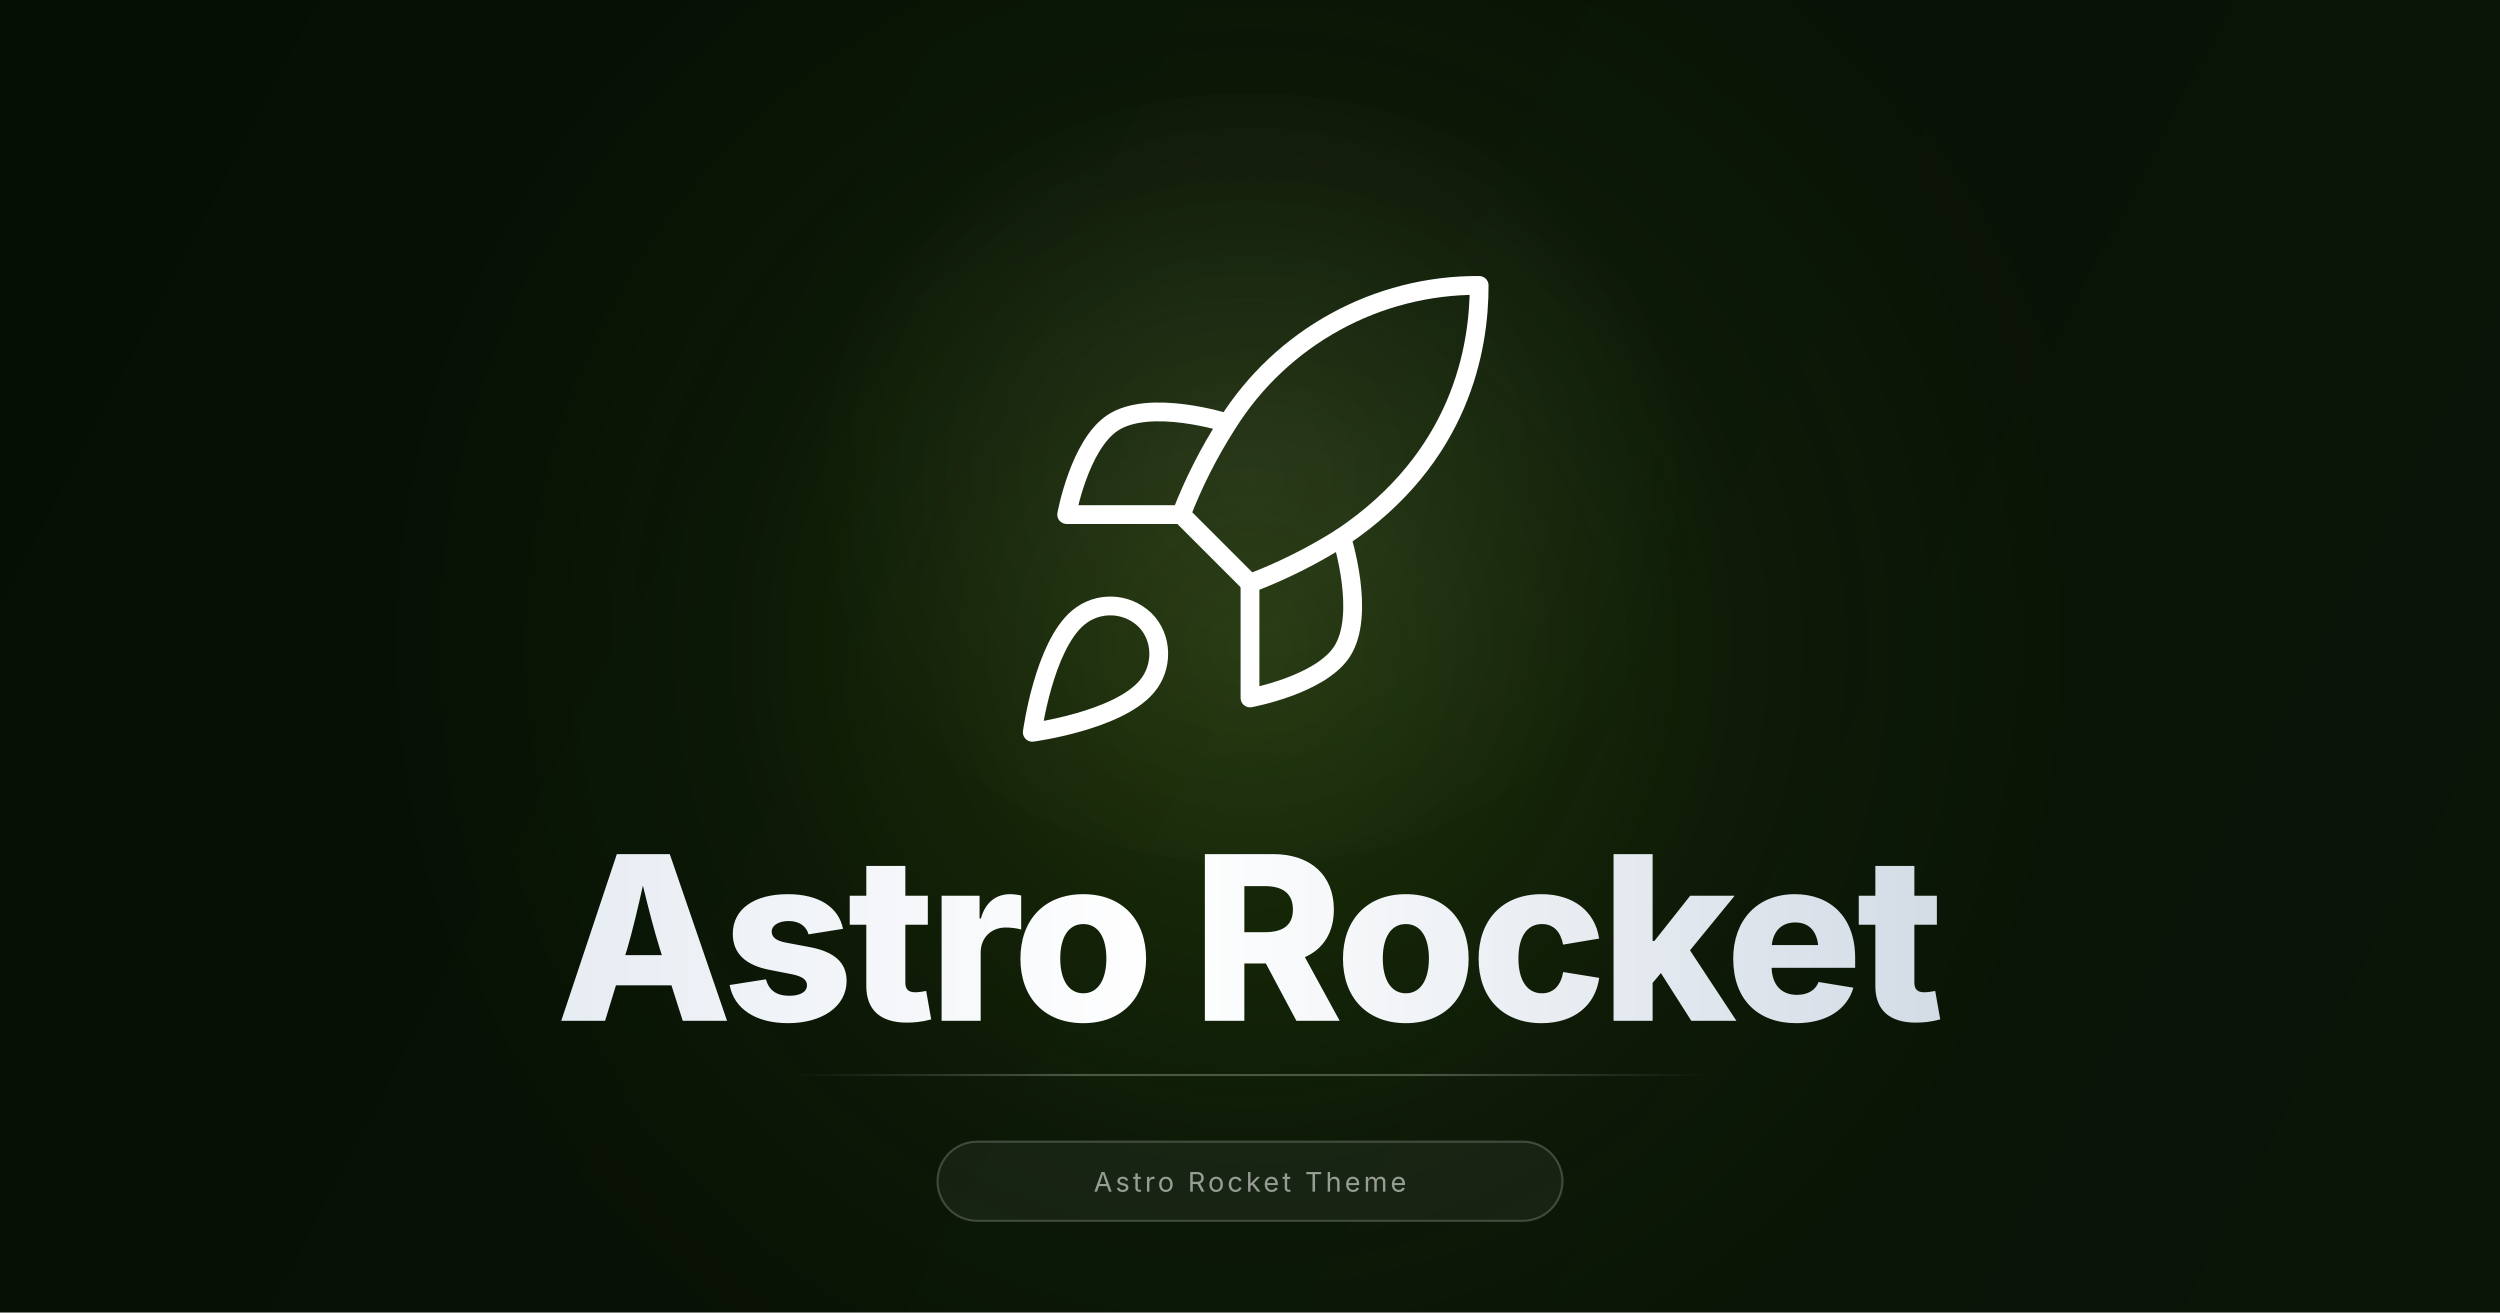
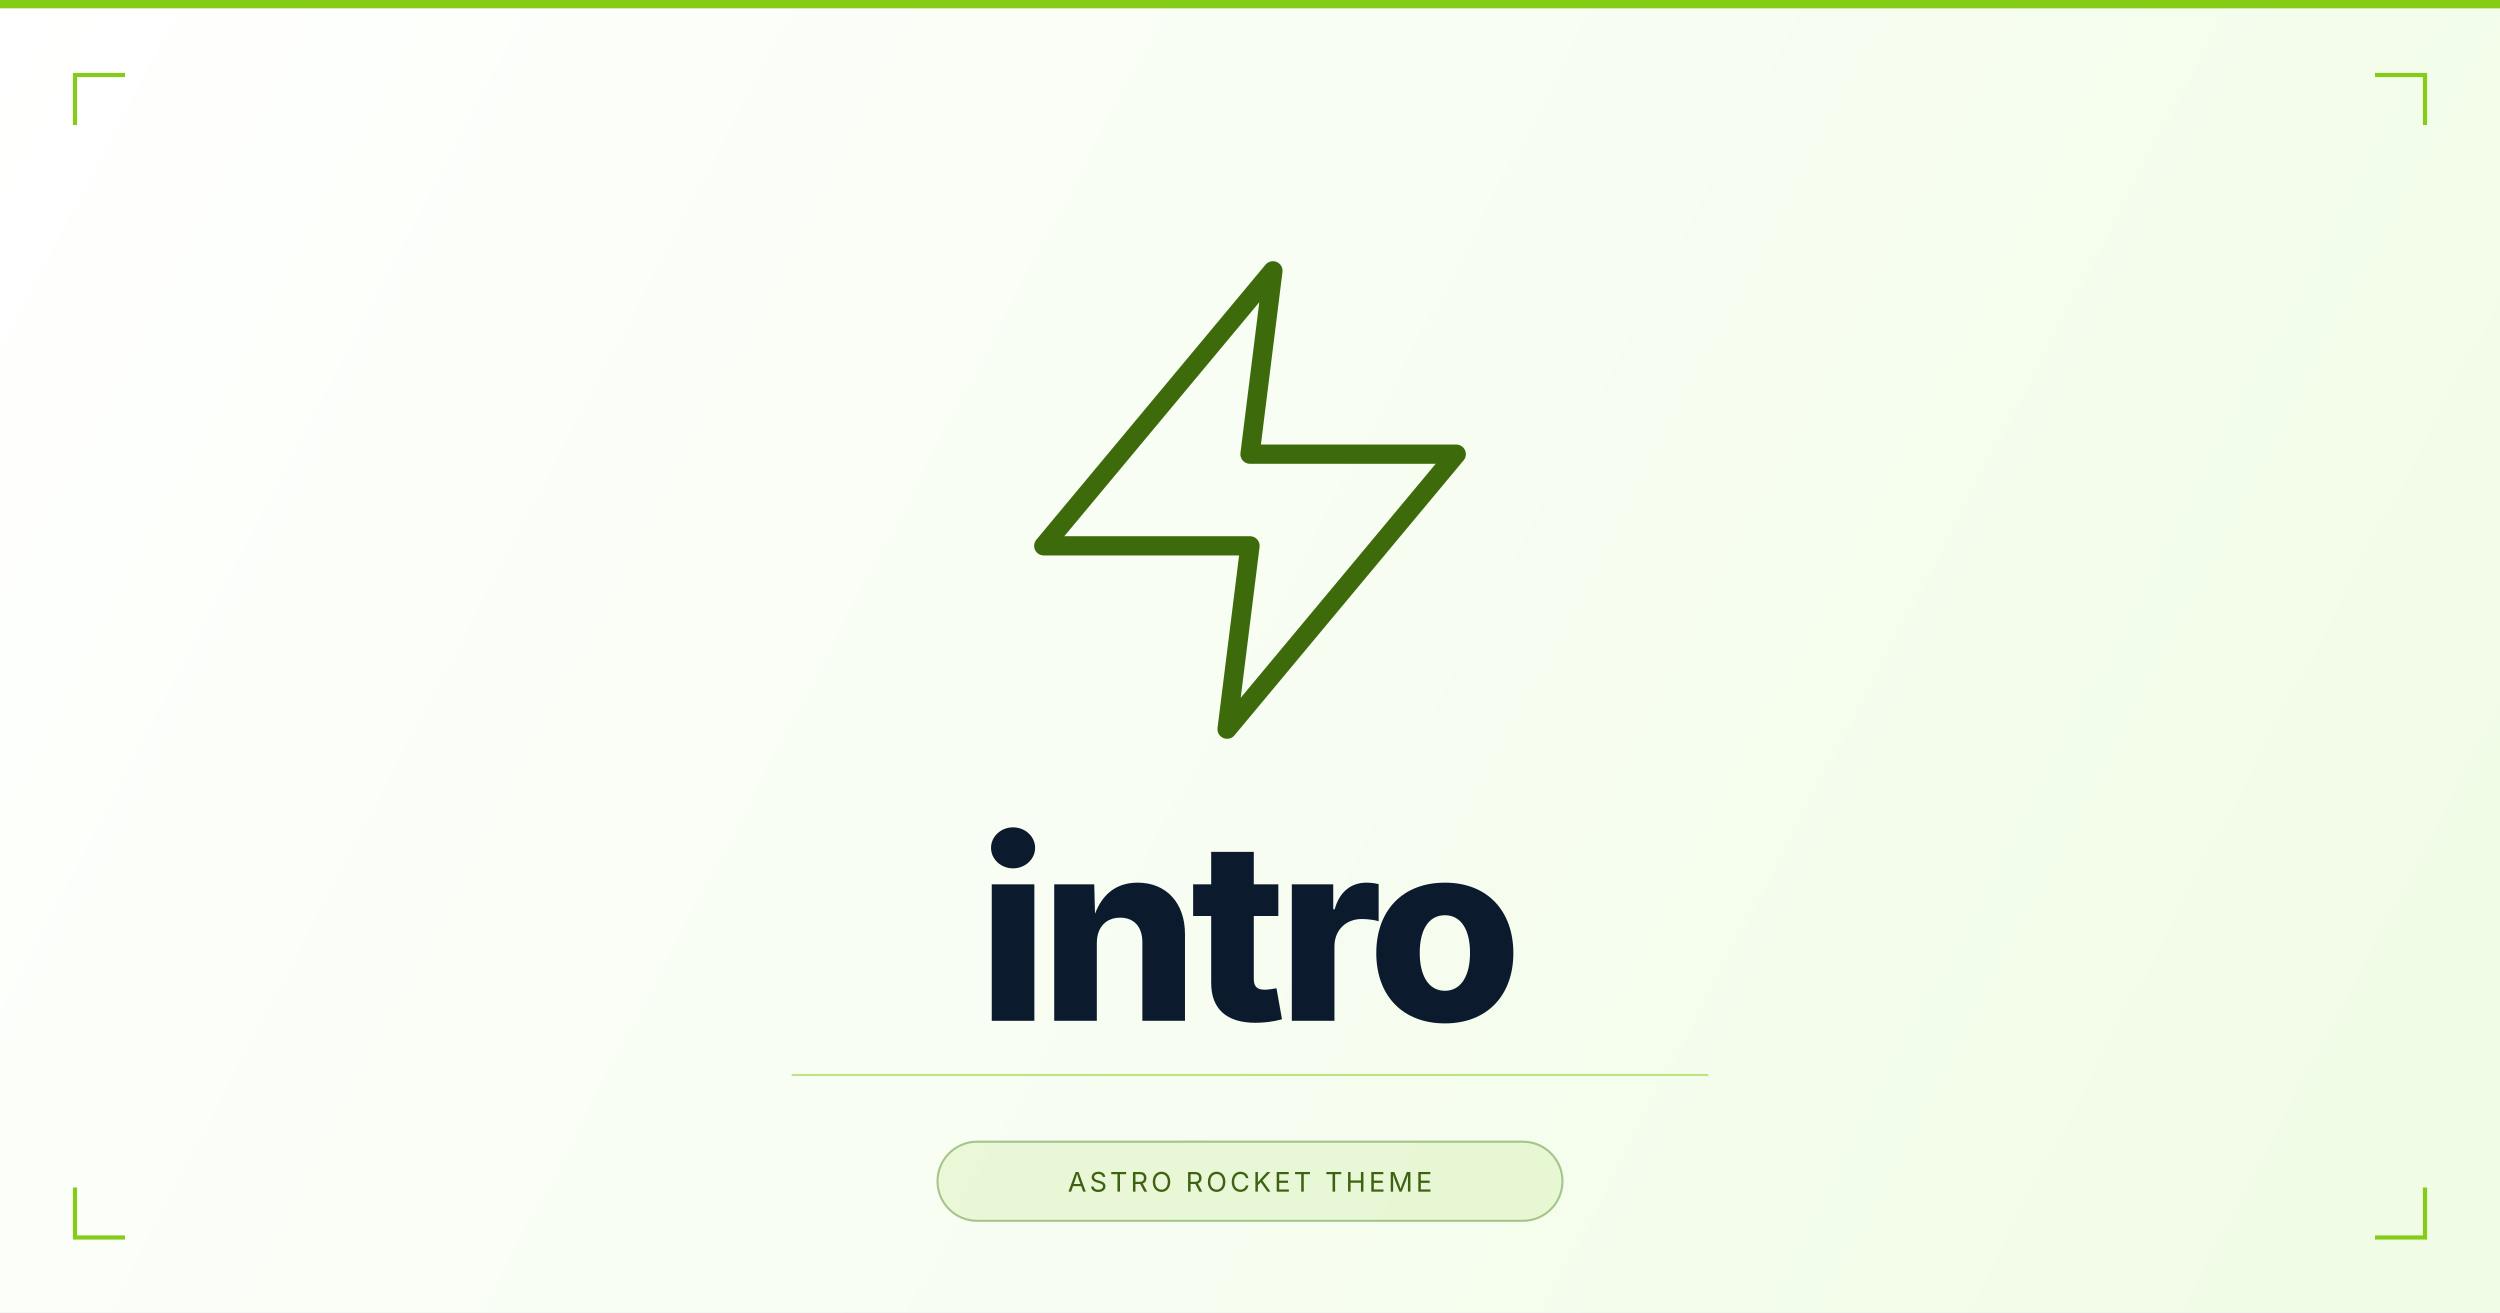
<svg xmlns="http://www.w3.org/2000/svg" width="1200" height="630" viewBox="0 0 1200 630" fill="none">
+   <style>
+     .bi-bd { display: none }
+     html.dark .bi-bl { display: none }
+     html.dark .bi-bd { display: block }
+     .bi-ic { stroke: #3d6b0c }
+     html.dark .bi-ic { stroke: #a3e635 }
+     .bi-tt { fill: #0c1a2e }
+     html.dark .bi-tt { fill: #f0fce5 }
+     .bi-sl { stroke: rgba(132,204,22,.5) }
+     html.dark .bi-sl { stroke: rgba(163,230,53,.25) }
+     .bi-bb { fill: rgba(132,204,22,.12); stroke: rgba(53,115,10,.4) }
+     html.dark .bi-bb { fill: rgba(163,230,53,.08); stroke: rgba(163,230,53,.3) }
+     .bi-bt { fill: #3f6212 }
+     html.dark .bi-bt { fill: #a3e635 }
+     .bi-cr { stroke: #84cc16 }
+   </style>
  <defs>
-     <linearGradient id="bg" x1="0" y1="0" x2="1200" y2="630" gradientUnits="userSpaceOnUse">
-       <stop offset="0%" stop-color="#060f04" />
-       <stop offset="100%" stop-color="#0a1407" />
+     <linearGradient id="ari-bl" x1="0" y1="0" x2="1200" y2="630" gradientUnits="userSpaceOnUse">
+       <stop offset="0%" stop-color="#ffffff" />
+       <stop offset="100%" stop-color="#f0fce5" />
    </linearGradient>
-     <radialGradient id="glowMain" cx="600" cy="310" r="420" gradientUnits="userSpaceOnUse">
-       <stop offset="0%" stop-color="#84cc16" stop-opacity="0.18" />
-       <stop offset="60%" stop-color="#84cc16" stop-opacity="0.04" />
-       <stop offset="100%" stop-color="#84cc16" stop-opacity="0" />
-     </radialGradient>
-     <radialGradient id="glowIcon" cx="600" cy="230" r="210" gradientUnits="userSpaceOnUse">
-       <stop offset="0%" stop-color="#ffffff" stop-opacity="0.07" />
-       <stop offset="100%" stop-color="#ffffff" stop-opacity="0" />
-     </radialGradient>
-     <linearGradient id="textGrad" x1="200" y1="0" x2="1000" y2="0" gradientUnits="userSpaceOnUse">
-       <stop offset="0%" stop-color="#e2e8f0" />
-       <stop offset="45%" stop-color="#ffffff" />
-       <stop offset="100%" stop-color="#cbd5e1" />
-     </linearGradient>
-     <linearGradient id="lineGrad" x1="380" y1="0" x2="820" y2="0" gradientUnits="userSpaceOnUse">
-       <stop offset="0%" stop-color="#ffffff" stop-opacity="0" />
-       <stop offset="30%" stop-color="#ffffff" stop-opacity="0.25" />
-       <stop offset="70%" stop-color="#ffffff" stop-opacity="0.25" />
-       <stop offset="100%" stop-color="#ffffff" stop-opacity="0" />
+     <linearGradient id="ari-bd" x1="0" y1="0" x2="1200" y2="630" gradientUnits="userSpaceOnUse">
+       <stop offset="0%" stop-color="#0c1929" />
+       <stop offset="100%" stop-color="#162236" />
    </linearGradient>
  </defs>
-   <rect width="1200" height="630" fill="url(#bg)" />
-   <rect width="1200" height="630" fill="url(#glowMain)" />
-   <ellipse cx="600" cy="230" rx="210" ry="185" fill="url(#glowIcon)" />
-   <g transform="translate(468, 115) scale(11)" stroke="#ffffff" stroke-width="0.82" stroke-linecap="round" stroke-linejoin="round" fill="none">
-     <path d="M4.5 16.5c-1.5 1.26-2 5-2 5s3.74-.5 5-2c.71-.84.7-2.13-.09-2.91a2.18 2.18 0 0 0-2.91-.09z" />
-     <path d="m12 15-3-3a22 22 0 0 1 2-3.95A12.88 12.88 0 0 1 22 2c0 2.72-.78 7.5-6 11a22.35 22.35 0 0 1-4 2z" />
-     <path d="M9 12H4s.55-3.03 2-4c1.62-1.08 5 0 5 0" />
-     <path d="M12 15v5s3.03-.55 4-2c1.08-1.62 0-5 0-5" />
+   <rect width="1200" height="630" fill="url(#ari-bl)" class="bi-bl" />
+   <rect width="1200" height="630" fill="url(#ari-bd)" class="bi-bd" />
+   <rect x="0" y="0" width="1200" height="4" fill="#84cc16" />
+   <g transform="translate(468, 108) scale(11)" stroke="#3d6b0c" stroke-width="0.84" stroke-linecap="round" stroke-linejoin="round" fill="none" class="bi-ic">
+     <polygon points="13 2 3 14 12 14 11 22 21 10 12 10 13 2" />
  </g>
-   <text x="600" y="490" font-family="'Outfit Variable', 'Outfit', -apple-system, BlinkMacSystemFont, 'Segoe UI', sans-serif" font-size="110" font-weight="800" fill="url(#textGrad)" text-anchor="middle" letter-spacing="-3">Astro Rocket</text>
-   <line x1="380" y1="516" x2="820" y2="516" stroke="url(#lineGrad)" stroke-width="1" />
-   <rect x="450" y="548" width="300" height="38" rx="19" fill="#ffffff" fill-opacity="0.05" stroke="#ffffff" stroke-opacity="0.20" stroke-width="1" />
-   <text x="600" y="572" font-family="'Outfit Variable', 'Outfit', -apple-system, BlinkMacSystemFont, 'Segoe UI', sans-serif" font-size="13" fill="#ffffff" fill-opacity="0.55" text-anchor="middle" letter-spacing="1.5">Astro Rocket Theme</text>
+   <text x="600" y="490" font-family="'Outfit Variable', 'Outfit', -apple-system, BlinkMacSystemFont, 'Segoe UI', sans-serif" font-size="120" font-weight="800" fill="#0c1a2e" text-anchor="middle" letter-spacing="-4" class="bi-tt">intro</text>
+   <line x1="380" y1="516" x2="820" y2="516" stroke="rgba(132,204,22,0.5)" stroke-width="1" class="bi-sl" />
+   <rect x="450" y="548" width="300" height="38" rx="19" fill="rgba(132,204,22,0.12)" stroke="rgba(53,115,10,0.4)" stroke-width="1" class="bi-bb" />
+   <text x="600" y="572" font-family="'Outfit Variable', 'Outfit', -apple-system, BlinkMacSystemFont, 'Segoe UI', sans-serif" font-size="13" fill="#3f6212" text-anchor="middle" letter-spacing="1.5" class="bi-bt">ASTRO ROCKET THEME</text>
+   <path d="M 36 60 L 36 36 L 60 36" stroke-width="2" fill="none" class="bi-cr" />
+   <path d="M 1140 36 L 1164 36 L 1164 60" stroke-width="2" fill="none" class="bi-cr" />
+   <path d="M 36 570 L 36 594 L 60 594" stroke-width="2" fill="none" class="bi-cr" />
+   <path d="M 1140 594 L 1164 594 L 1164 570" stroke-width="2" fill="none" class="bi-cr" />
</svg>
